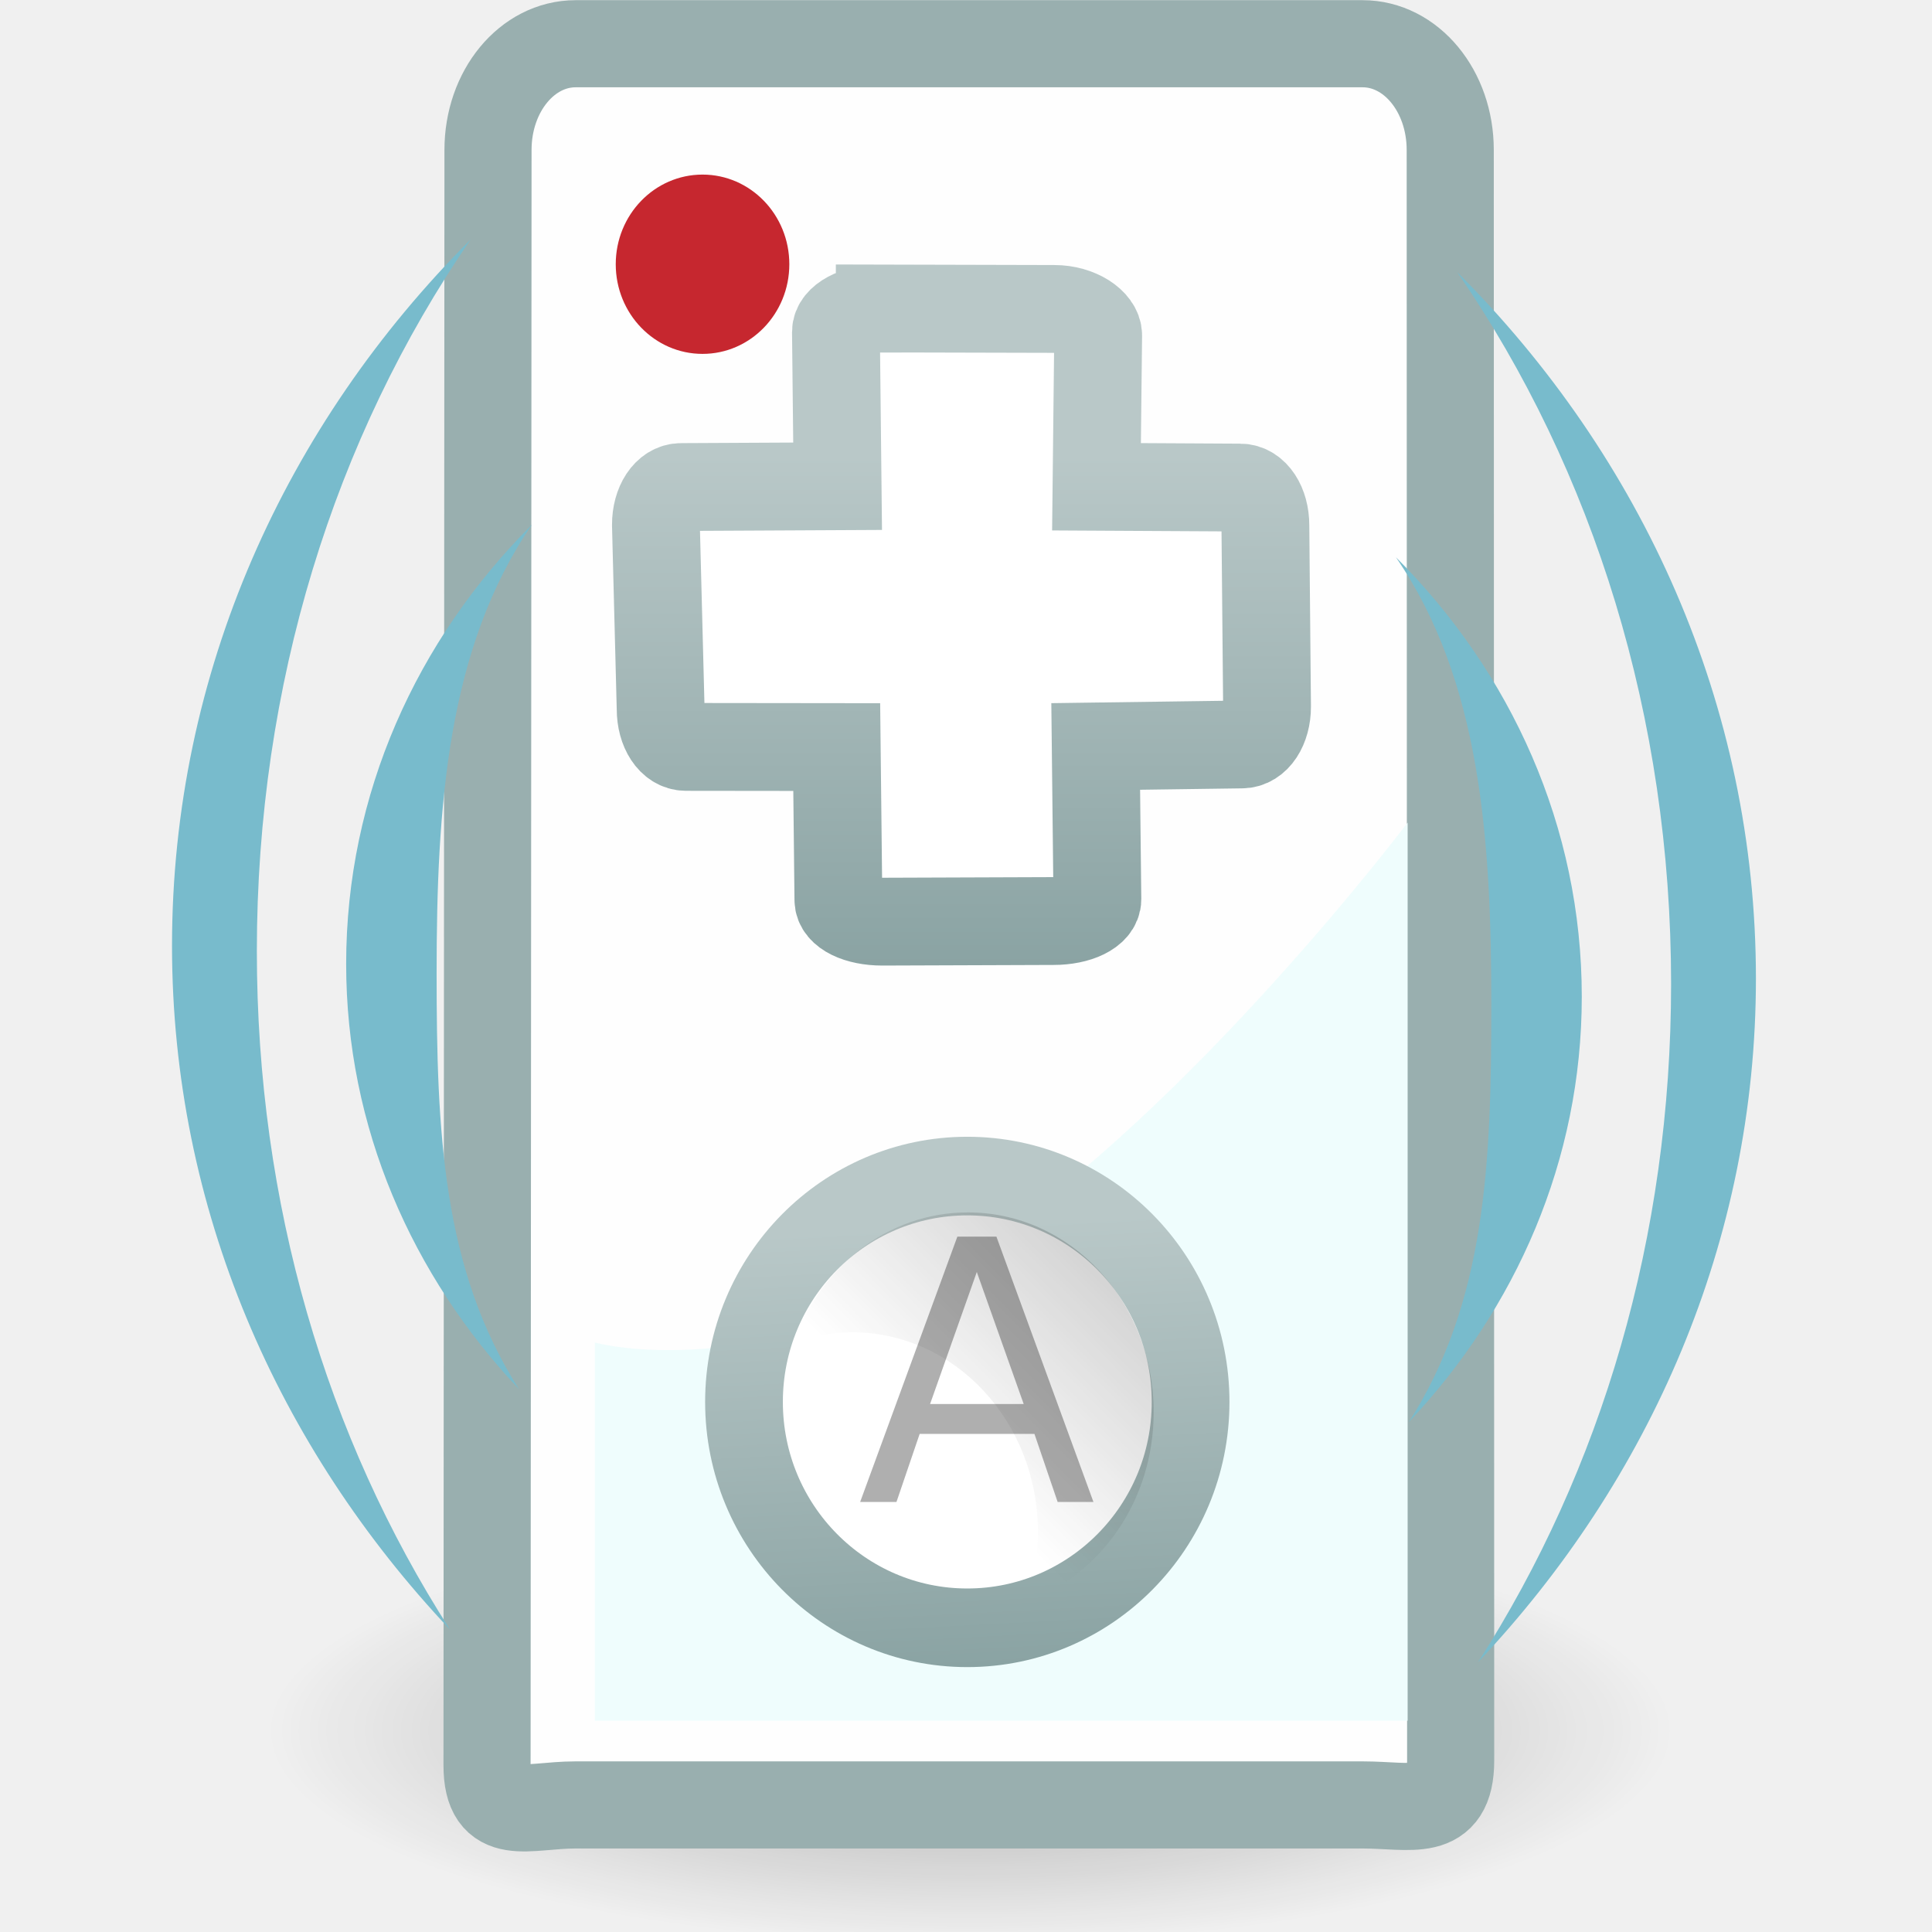
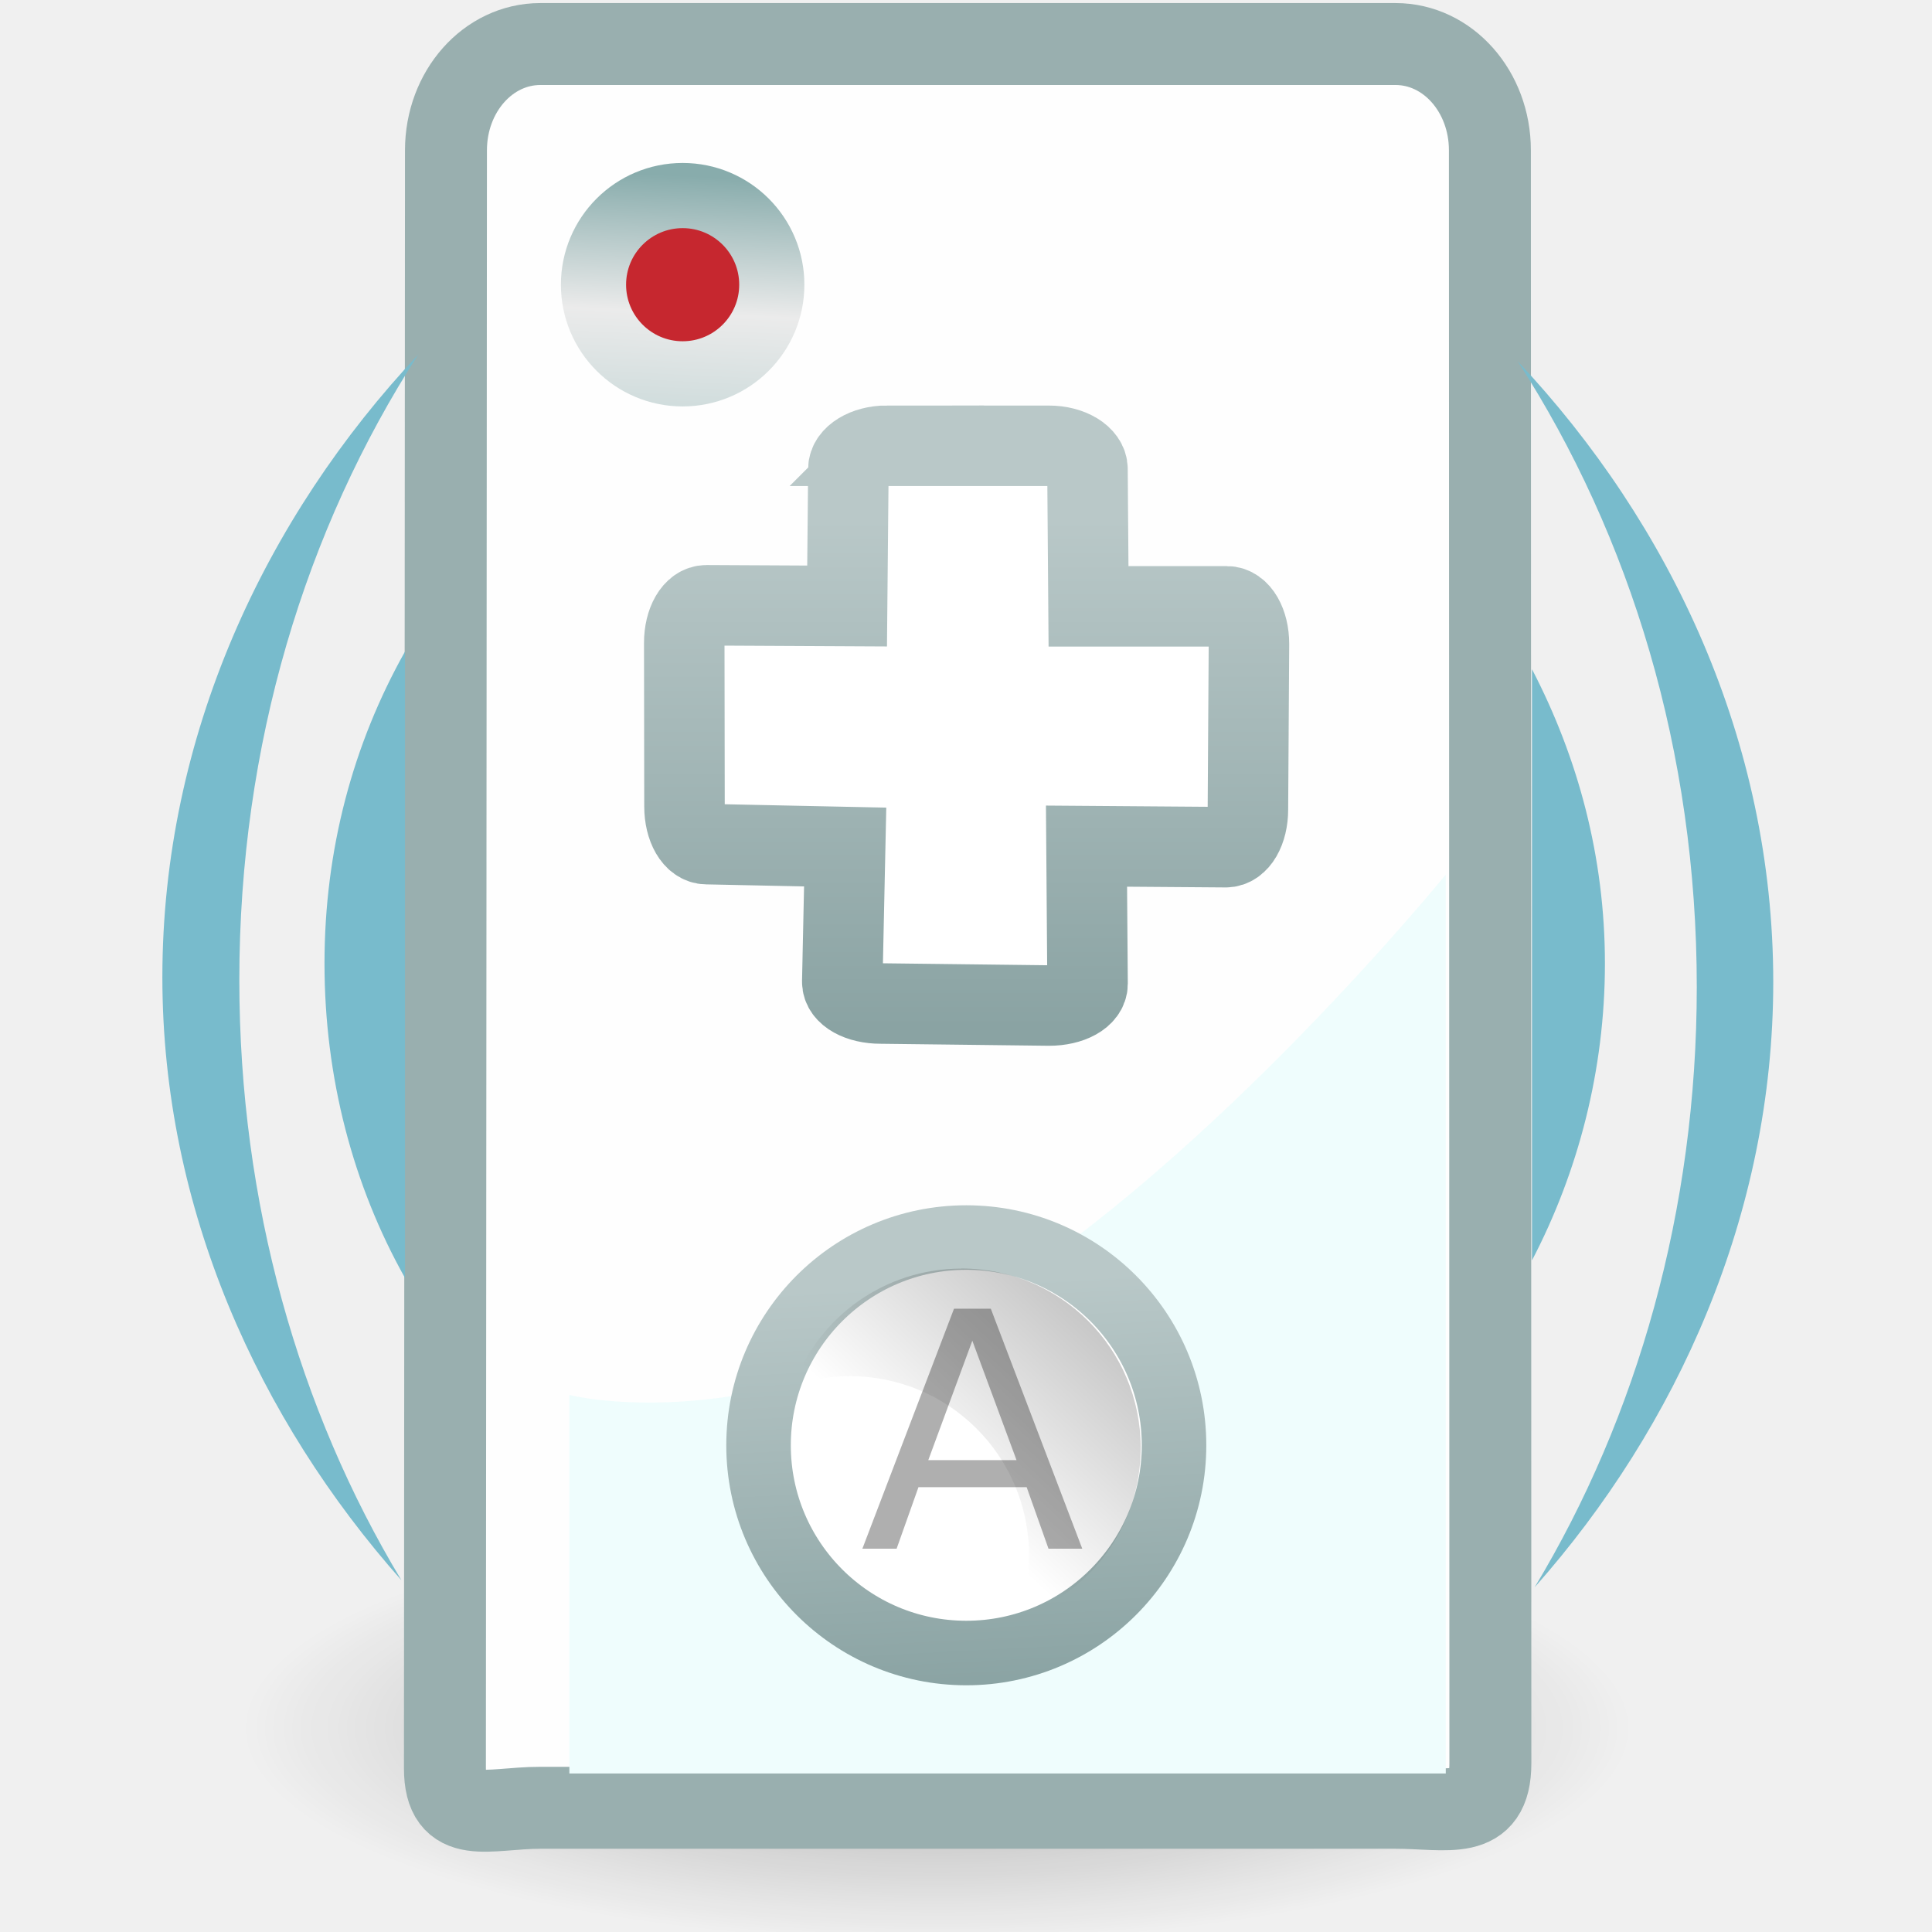
- <svg xmlns="http://www.w3.org/2000/svg" xmlns:xlink="http://www.w3.org/1999/xlink" version="1.0" width="22" height="22" id="svg5042">
+ <svg xmlns="http://www.w3.org/2000/svg" xmlns:xlink="http://www.w3.org/1999/xlink" version="1.0" width="24" height="24" id="svg5042">
  <defs id="defs5044">
    <linearGradient id="linearGradient3815">
      <stop id="stop3817" style="stop-color:#ffffff;stop-opacity:1" offset="0" />
      <stop id="stop3820" style="stop-color:#ffffff;stop-opacity:0" offset="1" />
    </linearGradient>
    <linearGradient id="linearGradient3428">
      <stop id="stop3430" style="stop-color:#000000;stop-opacity:0" offset="0" />
      <stop id="stop3436" style="stop-color:#000000;stop-opacity:1" offset="0.5" />
      <stop id="stop3432" style="stop-color:#000000;stop-opacity:0" offset="1" />
    </linearGradient>
    <linearGradient x1="11.508" y1="39" x2="11.508" y2="47.016" id="linearGradient3916" xlink:href="#linearGradient3428" gradientUnits="userSpaceOnUse" gradientTransform="matrix(0.452381,0,0,0.5,1.142856,-0.501951)" />
    <radialGradient cx="3" cy="43" r="2" fx="3" fy="43" id="radialGradient3914" xlink:href="#linearGradient3414" gradientUnits="userSpaceOnUse" gradientTransform="matrix(0.904762,0,0,1,16.97619,-22.00195)" />
    <linearGradient id="linearGradient3414">
      <stop id="stop3416" style="stop-color:#000000;stop-opacity:1" offset="0" />
      <stop id="stop3418" style="stop-color:#000000;stop-opacity:0" offset="1" />
    </linearGradient>
    <radialGradient cx="3" cy="43" r="2" fx="3" fy="43" id="radialGradient3912" xlink:href="#linearGradient3414" gradientUnits="userSpaceOnUse" gradientTransform="matrix(0.904762,0,0,1,-7.023809,-63.99805)" />
    <linearGradient id="linearGradient2490-654-721">
      <stop id="stop2913" style="stop-color:#545454;stop-opacity:1" offset="0" />
      <stop id="stop2915" style="stop-color:#a4a4a4;stop-opacity:1" offset="1" />
    </linearGradient>
-     <linearGradient x1="31.279" y1="56.744" x2="31.279" y2="4.008" id="linearGradient4136" xlink:href="#linearGradient2490-654-721" gradientUnits="userSpaceOnUse" gradientTransform="matrix(0.5151686,0,0,0.5120159,-1.364052,0.1957513)" />
+     <linearGradient x1="31.279" y1="56.744" x2="31.279" y2="4.008" id="linearGradient4136" xlink:href="#linearGradient2490-654-721" gradientUnits="userSpaceOnUse" gradientTransform="matrix(0.5151686,0,0,0.5120159,-0.3640516,-0.8042487)" />
    <linearGradient id="linearGradient3242-52-665">
      <stop id="stop2903" style="stop-color:#d3d3d3;stop-opacity:1" offset="0" />
      <stop id="stop2905" style="stop-color:#b1b1b1;stop-opacity:1" offset="0.262" />
      <stop id="stop2907" style="stop-color:#8e8e8e;stop-opacity:1" offset="0.661" />
      <stop id="stop2909" style="stop-color:#525252;stop-opacity:1" offset="1" />
    </linearGradient>
-     <linearGradient x1="22.506" y1="7.589" x2="22.506" y2="62.54" id="linearGradient4134" xlink:href="#linearGradient3242-52-665" gradientUnits="userSpaceOnUse" gradientTransform="matrix(0.5308006,0,0,0.5755708,-3.066552,-2.120483)" />
+     <linearGradient x1="22.506" y1="7.589" x2="22.506" y2="62.54" id="linearGradient4134" xlink:href="#linearGradient3242-52-665" gradientUnits="userSpaceOnUse" gradientTransform="matrix(0.5308006,0,0,0.5755708,-2.066552,-3.120483)" />
    <linearGradient id="linearGradient5638">
      <stop id="stop5640" style="stop-color:#ffffff;stop-opacity:1" offset="0" />
      <stop id="stop5642" style="stop-color:#ffffff;stop-opacity:0" offset="1" />
    </linearGradient>
-     <linearGradient x1="24.053" y1="5.007" x2="24.053" y2="45.055" id="linearGradient4131" xlink:href="#linearGradient5638" gradientUnits="userSpaceOnUse" gradientTransform="matrix(0.4864635,0,0,0.4869814,-0.7007097,0.8218488)" />
+     <linearGradient x1="24.053" y1="5.007" x2="24.053" y2="45.055" id="linearGradient4131" xlink:href="#linearGradient5638" gradientUnits="userSpaceOnUse" gradientTransform="matrix(0.4864635,0,0,0.4869814,0.2992903,-0.1781512)" />
    <linearGradient id="linearGradient3251">
      <stop id="stop3253" style="stop-color:#888986;stop-opacity:1" offset="0" />
      <stop id="stop3255" style="stop-color:#888986;stop-opacity:0" offset="1" />
    </linearGradient>
-     <linearGradient x1="29.225" y1="38.714" x2="30" y2="39.5" id="linearGradient3709" xlink:href="#linearGradient3251" gradientUnits="userSpaceOnUse" gradientTransform="translate(-22.99999,-26.99999)" />
-     <linearGradient x1="28.632" y1="38.451" x2="32" y2="40" id="linearGradient3731" xlink:href="#linearGradient3251" gradientUnits="userSpaceOnUse" gradientTransform="translate(-22.99999,-17.99999)" />
+     <linearGradient x1="29.225" y1="38.714" x2="30" y2="39.5" id="linearGradient3709" xlink:href="#linearGradient3251" gradientUnits="userSpaceOnUse" gradientTransform="translate(-21.99999,-27.99999)" />
+     <linearGradient x1="28.632" y1="38.451" x2="32" y2="40" id="linearGradient3731" xlink:href="#linearGradient3251" gradientUnits="userSpaceOnUse" gradientTransform="translate(-21.99999,-18.99999)" />
    <linearGradient id="linearGradient3221-497-378-235-23-910">
      <stop id="stop5184" style="stop-color:#ffffff;stop-opacity:1" offset="0" />
      <stop id="stop5186" style="stop-color:#ffffff;stop-opacity:0" offset="1" />
    </linearGradient>
-     <linearGradient x1="13.998" y1="20.002" x2="16.014" y2="22.002" id="linearGradient3754" xlink:href="#linearGradient3221-497-378-235-23-910" gradientUnits="userSpaceOnUse" gradientTransform="matrix(0.9918431,0,0,1.000182,0.1162827,-6.005857)" />
-     <linearGradient x1="14.498" y1="20.82" x2="17.023" y2="22.002" id="linearGradient2960" xlink:href="#linearGradient3815" gradientUnits="userSpaceOnUse" gradientTransform="matrix(0.9918431,0,0,1.000182,0.116284,-3.005698)" />
+     <linearGradient x1="13.998" y1="20.002" x2="16.014" y2="22.002" id="linearGradient3754" xlink:href="#linearGradient3221-497-378-235-23-910" gradientUnits="userSpaceOnUse" gradientTransform="matrix(0.9918431,0,0,1.000182,1.116283,-7.005857)" />
+     <linearGradient x1="14.498" y1="20.82" x2="17.023" y2="22.002" id="linearGradient2960" xlink:href="#linearGradient3815" gradientUnits="userSpaceOnUse" gradientTransform="matrix(0.9918431,0,0,1.000182,1.116284,-4.005698)" />
    <linearGradient id="linearGradient3115">
      <stop id="stop3117" style="stop-color:#ffffff;stop-opacity:1" offset="0" />
      <stop id="stop3119" style="stop-color:#ffffff;stop-opacity:0" offset="1" />
    </linearGradient>
-     <linearGradient x1="10.375" y1="11.062" x2="10.25" y2="5.621" id="linearGradient2979" xlink:href="#linearGradient3115" gradientUnits="userSpaceOnUse" gradientTransform="matrix(1.030343,0,0,1,-16.57543,-2.991189)" />
-     <linearGradient x1="29.225" y1="38.714" x2="30" y2="39.5" id="linearGradient3688" xlink:href="#linearGradient3251" gradientUnits="userSpaceOnUse" gradientTransform="translate(-22.99999,-20.99999)" />
-     <linearGradient x1="29.225" y1="38.714" x2="30" y2="39.5" id="linearGradient3692" xlink:href="#linearGradient3251" gradientUnits="userSpaceOnUse" gradientTransform="translate(-22.99999,-23.99999)" />
-     <linearGradient x1="29.225" y1="38.714" x2="30" y2="39.5" id="linearGradient3700" xlink:href="#linearGradient3251" gradientUnits="userSpaceOnUse" gradientTransform="translate(-16.99999,-26.99999)" />
-     <linearGradient x1="29.225" y1="38.714" x2="30" y2="39.5" id="linearGradient3702" xlink:href="#linearGradient3251" gradientUnits="userSpaceOnUse" gradientTransform="translate(-16.99999,-20.99999)" />
-     <linearGradient x1="29.225" y1="38.714" x2="30" y2="39.5" id="linearGradient3704" xlink:href="#linearGradient3251" gradientUnits="userSpaceOnUse" gradientTransform="translate(-16.99999,-23.99999)" />
-     <linearGradient x1="29.225" y1="38.714" x2="30" y2="39.5" id="linearGradient3712" xlink:href="#linearGradient3251" gradientUnits="userSpaceOnUse" gradientTransform="translate(-19.99999,-26.99999)" />
-     <linearGradient x1="29.225" y1="38.714" x2="30" y2="39.5" id="linearGradient3714" xlink:href="#linearGradient3251" gradientUnits="userSpaceOnUse" gradientTransform="translate(-19.99999,-20.99999)" />
-     <linearGradient x1="29.225" y1="38.714" x2="30" y2="39.5" id="linearGradient3716" xlink:href="#linearGradient3251" gradientUnits="userSpaceOnUse" gradientTransform="translate(-19.99999,-23.99999)" />
-     <linearGradient x1="13.998" y1="20.002" x2="16.014" y2="22.002" id="linearGradient3722" xlink:href="#linearGradient3221-497-378-235-23-910" gradientUnits="userSpaceOnUse" gradientTransform="matrix(0.9918431,0,0,1.000182,0.1162827,-9.003859)" />
-     <linearGradient x1="29" y1="39" x2="30" y2="39.5" id="linearGradient3748" xlink:href="#linearGradient3251" gradientUnits="userSpaceOnUse" gradientTransform="translate(-16.99999,-17.99999)" />
+     <linearGradient x1="10.375" y1="11.062" x2="10.25" y2="5.621" id="linearGradient2979" xlink:href="#linearGradient3115" gradientUnits="userSpaceOnUse" gradientTransform="matrix(1.030343,0,0,1,-15.57543,-3.991189)" />
+     <linearGradient x1="29.225" y1="38.714" x2="30" y2="39.5" id="linearGradient3688" xlink:href="#linearGradient3251" gradientUnits="userSpaceOnUse" gradientTransform="translate(-21.99999,-21.99999)" />
+     <linearGradient x1="29.225" y1="38.714" x2="30" y2="39.5" id="linearGradient3692" xlink:href="#linearGradient3251" gradientUnits="userSpaceOnUse" gradientTransform="translate(-21.99999,-24.99999)" />
+     <linearGradient x1="29.225" y1="38.714" x2="30" y2="39.5" id="linearGradient3700" xlink:href="#linearGradient3251" gradientUnits="userSpaceOnUse" gradientTransform="translate(-15.99999,-27.99999)" />
+     <linearGradient x1="29.225" y1="38.714" x2="30" y2="39.5" id="linearGradient3702" xlink:href="#linearGradient3251" gradientUnits="userSpaceOnUse" gradientTransform="translate(-15.99999,-21.99999)" />
+     <linearGradient x1="29.225" y1="38.714" x2="30" y2="39.5" id="linearGradient3704" xlink:href="#linearGradient3251" gradientUnits="userSpaceOnUse" gradientTransform="translate(-15.99999,-24.99999)" />
+     <linearGradient x1="29.225" y1="38.714" x2="30" y2="39.5" id="linearGradient3712" xlink:href="#linearGradient3251" gradientUnits="userSpaceOnUse" gradientTransform="translate(-18.99999,-27.99999)" />
+     <linearGradient x1="29.225" y1="38.714" x2="30" y2="39.5" id="linearGradient3714" xlink:href="#linearGradient3251" gradientUnits="userSpaceOnUse" gradientTransform="translate(-18.99999,-21.99999)" />
+     <linearGradient x1="29.225" y1="38.714" x2="30" y2="39.5" id="linearGradient3716" xlink:href="#linearGradient3251" gradientUnits="userSpaceOnUse" gradientTransform="translate(-18.99999,-24.99999)" />
+     <linearGradient x1="13.998" y1="20.002" x2="16.014" y2="22.002" id="linearGradient3722" xlink:href="#linearGradient3221-497-378-235-23-910" gradientUnits="userSpaceOnUse" gradientTransform="matrix(0.9918431,0,0,1.000182,1.116283,-10.00386)" />
+     <linearGradient x1="29" y1="39" x2="30" y2="39.5" id="linearGradient3748" xlink:href="#linearGradient3251" gradientUnits="userSpaceOnUse" gradientTransform="translate(-15.99999,-18.99999)" />
+     <linearGradient xlink:href="#linearGradient3868-8" id="linearGradient3996" gradientUnits="userSpaceOnUse" x1="23.438" y1="23.022" x2="23.438" y2="12.047" gradientTransform="translate(-11.78125,3.328125)" />
+     <linearGradient id="linearGradient3868-8">
+       <stop id="stop3870-3" offset="0" style="stop-color:#8aa3a3;stop-opacity:1;" />
+       <stop id="stop3872-5" offset="1" style="stop-color:#b9c8c8;stop-opacity:1;" />
+     </linearGradient>
+     <linearGradient gradientUnits="userSpaceOnUse" y2="12.047" x2="23.438" y1="23.022" x1="23.438" id="linearGradient3874-9" xlink:href="#linearGradient3868-8" />
+     <linearGradient xlink:href="#linearGradient3868-9-1" id="linearGradient3941" gradientUnits="userSpaceOnUse" x1="25.459" y1="37.933" x2="24.938" y2="27.902" />
+     <linearGradient id="linearGradient3868-9-1">
+       <stop id="stop3870-8-5" offset="0" style="stop-color:#8aa3a3;stop-opacity:1;" />
+       <stop id="stop3872-8-6" offset="1" style="stop-color:#b9c8c8;stop-opacity:1;" />
+     </linearGradient>
+     <linearGradient xlink:href="#linearGradient3868-9-1" id="linearGradient3903-0" gradientUnits="userSpaceOnUse" x1="25.459" y1="37.933" x2="24.938" y2="27.902" />
+     <linearGradient gradientTransform="matrix(1.068587,0,0,1.068587,0.3208542,-4.096757)" xlink:href="#linearGradient3868-9" id="linearGradient3903" gradientUnits="userSpaceOnUse" x1="25.459" y1="37.933" x2="24.938" y2="27.902" />
+     <linearGradient id="linearGradient3868-9">
+       <stop id="stop3870-8" offset="0" style="stop-color:#8aa3a3;stop-opacity:1;" />
+       <stop id="stop3872-8" offset="1" style="stop-color:#b9c8c8;stop-opacity:1;" />
+     </linearGradient>
+     <linearGradient gradientUnits="userSpaceOnUse" y2="27.902" x2="24.938" y1="37.933" x1="25.459" id="linearGradient3882-6" xlink:href="#linearGradient3868-9" />
+     <linearGradient y2="35.275" x2="132.342" y1="52.008" x1="132.395" gradientTransform="matrix(1.068305,0,0,1.068305,-146.8935,-37.06009)" gradientUnits="userSpaceOnUse" id="linearGradient3761" xlink:href="#linearGradient2490" />
+     <linearGradient y2="53.91" x2="129.59" y1="37.031" x1="129.582" gradientTransform="matrix(1.068305,0,0,1.068305,-146.8935,-37.06009)" gradientUnits="userSpaceOnUse" id="linearGradient3759" xlink:href="#linearGradient7430" />
+     <linearGradient y2="50.746" x2="130.499" y1="38.961" x1="130.499" gradientTransform="matrix(1.080789,0,0,1.080788,-148.5417,-38.63337)" gradientUnits="userSpaceOnUse" id="linearGradient3752" xlink:href="#linearGradient4222" />
+     <linearGradient id="linearGradient2490">
+       <stop id="stop2492" style="stop-color:#791235;stop-opacity:1" offset="0" />
+       <stop id="stop2494" style="stop-color:#dd3b27;stop-opacity:1" offset="1" />
+     </linearGradient>
+     <linearGradient id="linearGradient7430">
+       <stop id="stop7432" style="stop-color:#f8b17e;stop-opacity:1" offset="0" />
+       <stop id="stop7434" style="stop-color:#e35d4f;stop-opacity:1" offset="0.42" />
+       <stop id="stop7436" style="stop-color:#c6262e;stop-opacity:1" offset="0.725" />
+       <stop id="stop7438" style="stop-color:#690b54;stop-opacity:1" offset="1" />
+     </linearGradient>
+     <linearGradient id="linearGradient4222">
+       <stop id="stop4224" style="stop-color:white;stop-opacity:1" offset="0" />
+       <stop id="stop4226" style="stop-color:white;stop-opacity:0" offset="1" />
+     </linearGradient>
+     <linearGradient x1="130.499" y1="38.961" x2="130.499" y2="50.746" id="linearGradient6281" xlink:href="#linearGradient4222" gradientUnits="userSpaceOnUse" gradientTransform="matrix(1.080789,0,0,1.080788,-133.0416,-41.13325)" />
+     <linearGradient x1="129.582" y1="37.031" x2="129.59" y2="53.91" id="linearGradient6288" xlink:href="#linearGradient7430" gradientUnits="userSpaceOnUse" gradientTransform="matrix(1.068305,0,0,1.068305,-131.3934,-39.55998)" />
+     <linearGradient x1="132.395" y1="52.008" x2="132.342" y2="35.275" id="linearGradient6290" xlink:href="#linearGradient2490" gradientUnits="userSpaceOnUse" gradientTransform="matrix(1.068305,0,0,1.068305,-131.3934,-39.55998)" />
+     <linearGradient gradientUnits="userSpaceOnUse" xlink:href="#linearGradient3259" id="linearGradient3269" y2="45" x2="24" y1="5" x1="24" />
+     <linearGradient id="linearGradient3259">
+       <stop offset="0" style="stop-color:white;stop-opacity:1" id="stop3261" />
+       <stop offset="1" style="stop-color:white;stop-opacity:0" id="stop3263" />
+     </linearGradient>
+     <linearGradient gradientTransform="matrix(1.845085,0,0,1.833955,-20.05708,-17.21437)" gradientUnits="userSpaceOnUse" xlink:href="#linearGradient2264" id="linearGradient2452" y2="34.225" x2="24.104" y1="15.181" x1="24.104" />
+     <linearGradient id="linearGradient2264">
+       <stop offset="0" style="stop-color:#d7e866;stop-opacity:1" id="stop2266" />
+       <stop offset="1" style="stop-color:#8cab2a;stop-opacity:1" id="stop2268" />
+     </linearGradient>
+     <radialGradient gradientTransform="matrix(2.164706,0,0,0.7529402,-111.5647,36.51765)" gradientUnits="userSpaceOnUse" xlink:href="#linearGradient8838" id="radialGradient2469" fy="4.625" fx="62.625" r="10.625" cy="4.625" cx="62.625" />
    <linearGradient id="linearGradient8838">
-       <stop id="stop8840" style="stop-color:black;stop-opacity:1" offset="0" />
-       <stop id="stop8842" style="stop-color:black;stop-opacity:0" offset="1" />
+       <stop offset="0" style="stop-color:black;stop-opacity:1" id="stop8840" />
+       <stop offset="1" style="stop-color:black;stop-opacity:0" id="stop8842" />
    </linearGradient>
    <linearGradient id="linearGradient3690">
-       <stop style="stop-color:#88acac;stop-opacity:1;" offset="0" id="stop3692" />
-       <stop id="stop3698" offset="0.5" style="stop-color:#ebebeb;stop-opacity:1;" />
-       <stop style="stop-color:#c4d6d6;stop-opacity:1;" offset="1" id="stop3694" />
+       <stop id="stop3692" offset="0" style="stop-color:#88acac;stop-opacity:1;" />
+       <stop style="stop-color:#ebebeb;stop-opacity:1;" offset="0.5" id="stop3698" />
+       <stop id="stop3694" offset="1" style="stop-color:#c4d6d6;stop-opacity:1;" />
    </linearGradient>
    <linearGradient id="linearGradient3868">
-       <stop style="stop-color:#8aa3a3;stop-opacity:1;" offset="0" id="stop3870" />
-       <stop style="stop-color:#b9c8c8;stop-opacity:1;" offset="1" id="stop3872" />
+       <stop id="stop3870" offset="0" style="stop-color:#8aa3a3;stop-opacity:1;" />
+       <stop id="stop3872" offset="1" style="stop-color:#b9c8c8;stop-opacity:1;" />
    </linearGradient>
-     <linearGradient id="linearGradient2923">
-       <stop style="stop-color:#8aa3a3;stop-opacity:1;" offset="0" id="stop2925" />
-       <stop style="stop-color:#b9c8c8;stop-opacity:1;" offset="1" id="stop2927" />
+     <linearGradient id="linearGradient3971">
+       <stop id="stop3973" offset="0" style="stop-color:#000000;stop-opacity:0.476;" />
+       <stop id="stop3975" offset="1" style="stop-color:#000000;stop-opacity:0;" />
    </linearGradient>
-     <linearGradient xlink:href="#linearGradient3971" id="linearGradient3977" x1="37" y1="20.547" x2="26.562" y2="31.672" gradientUnits="userSpaceOnUse" gradientTransform="matrix(0.9033988,0,0,0.9033988,-1.264868,4.902173)" />
-     <linearGradient id="linearGradient3971">
-       <stop style="stop-color:#000000;stop-opacity:0.476;" offset="0" id="stop3973" />
-       <stop style="stop-color:#000000;stop-opacity:0;" offset="1" id="stop3975" />
-     </linearGradient>
-     <linearGradient xlink:href="#linearGradient3971" id="linearGradient2985" gradientUnits="userSpaceOnUse" gradientTransform="matrix(0.3869428,0,0,0.4160334,0.5855146,3.587256)" x1="37" y1="20.547" x2="26.562" y2="31.672" />
-     <linearGradient xlink:href="#linearGradient3868" id="linearGradient2991" gradientUnits="userSpaceOnUse" gradientTransform="matrix(0.6141018,0,0,0.5296639,-3.36758,-1.191621)" x1="23.438" y1="23.022" x2="23.438" y2="12.047" />
-     <radialGradient xlink:href="#linearGradient8838" id="radialGradient2997" gradientUnits="userSpaceOnUse" gradientTransform="matrix(0.7539377,0,0,0.2290544,-36.16572,18.64763)" cx="62.625" cy="4.625" fx="62.625" fy="4.625" r="10.625" />
-     <linearGradient xlink:href="#linearGradient3868" id="linearGradient3000" gradientUnits="userSpaceOnUse" x1="25.459" y1="37.933" x2="24.938" y2="27.902" />
+     <linearGradient xlink:href="#linearGradient3971" id="linearGradient3085" gradientUnits="userSpaceOnUse" gradientTransform="matrix(0.4072823,0,0,0.4072823,0.959582,5.755117)" x1="37" y1="20.547" x2="26.562" y2="31.672" />
+     <linearGradient xlink:href="#linearGradient3868" id="linearGradient3095" gradientUnits="userSpaceOnUse" x1="23.438" y1="23.022" x2="23.438" y2="12.047" gradientTransform="matrix(0.5885342,0,0,0.5758533,-2.191013,-0.4915508)" />
+     <radialGradient xlink:href="#linearGradient8838" id="radialGradient3104" gradientUnits="userSpaceOnUse" gradientTransform="matrix(0.812331,0,0,0.2501123,-39.23164,20.31171)" cx="62.625" cy="4.625" fx="62.625" fy="4.625" r="10.625" />
+     <linearGradient xlink:href="#linearGradient3868" id="linearGradient3878" gradientUnits="userSpaceOnUse" x1="25.459" y1="37.933" x2="24.938" y2="27.902" />
+     <linearGradient xlink:href="#linearGradient3690" id="linearGradient3880" gradientUnits="userSpaceOnUse" x1="16.494" y1="5.074" x2="16.174" y2="11.715" />
  </defs>
-   <path style="opacity:0.3;fill:url(#radialGradient2997);fill-opacity:1;fill-rule:evenodd;stroke:none;stroke-width:1;marker:none;visibility:visible;display:inline;overflow:visible" id="path8836" d="m 19.06,19.707 c 0,1.344 -3.586,2.434 -8.011,2.434 -4.424,0 -8.011,-1.09 -8.011,-2.434 0,-1.344 3.586,-2.434 8.011,-2.434 4.424,0 8.011,1.09 8.011,2.434 l 0,0 z" />
-   <path style="fill:#fefefe;fill-opacity:1;stroke:#99afaf;stroke-width:0.992;stroke-miterlimit:4;stroke-opacity:1;stroke-dasharray:none" d="m 6.556,0.498 8.96,0 c 0.553,0 0.998,0.539 0.998,1.209 l 0.005,18.339 c 0,0.67 -0.451,0.507 -1.004,0.507 l -8.96,0 c -0.553,0 -1.009,0.217 -1.009,-0.453 l 0.011,-18.393 c 0,-0.67 0.445,-1.209 0.998,-1.209 z" id="rect2911" />
-   <path style="fill:#effdfd;fill-opacity:1;stroke:none" d="m 6.774,19.594 9.255,0 0,-10.227 c 0,0 -2.435,3.23 -4.871,4.844 -2.435,1.615 -4.384,1.077 -4.384,1.077 l 0,4.306 z" id="path3686" />
-   <path style="fill:#c6272f;fill-opacity:1;stroke:none" id="path3688" d="m 19,7.737 a 2.164,2.164 0 1 1 -4.328,0 2.164,2.164 0 1 1 4.328,0 z" transform="matrix(0.4566907,0,0,0.4717452,0.3110485,-0.6409683)" />
-   <path style="fill:#ffffff;fill-opacity:1;stroke:url(#linearGradient2991);stroke-width:1;stroke-miterlimit:4;stroke-opacity:1;stroke-dasharray:none" d="m 10.018,3.514 c -0.277,0 -0.499,0.121 -0.499,0.265 l 0.019,1.758 -1.781,0.009 c -0.167,0 -0.288,0.191 -0.288,0.43 l 0.054,2.099 c 0,0.239 0.121,0.43 0.288,0.43 l 1.717,0.002 0.019,1.74 c 0,0.144 0.222,0.248 0.499,0.248 l 1.951,-0.007 c 0.277,0 0.499,-0.105 0.499,-0.248 l -0.019,-1.74 1.663,-0.023 c 0.167,0 0.288,-0.191 0.288,-0.43 l -0.019,-2.065 c 0,-0.239 -0.121,-0.43 -0.288,-0.43 l -1.635,-0.009 0.019,-1.725 c 0,-0.144 -0.222,-0.3 -0.499,-0.3 l -1.988,-0.005 0,4.51e-5 z" id="rect3773" />
-   <path style="fill:#ffffff;fill-opacity:1;stroke:url(#linearGradient3000);stroke-width:1.784;stroke-miterlimit:4;stroke-opacity:1;stroke-dasharray:none" id="path3866" d="m 30.062,31.938 a 5.125,5.125 0 1 1 -10.25,0 5.125,5.125 0 1 1 10.25,0 z" transform="matrix(0.496147,0,0,0.5018394,-1.35766,-0.06371222)" />
-   <g style="font-size:40px;font-style:normal;font-weight:normal;fill:#afafaf;fill-opacity:1;stroke:none;font-family:Bitstream Vera Sans" id="text4020" transform="matrix(0.09943084,0,0,0.1036045,7.647625,13.87183)">
-     <path d="m 34.953,5.914 -5.352,14.512 10.723,0 -5.371,-14.512 m -2.227,-3.887 4.473,0 L 48.312,31.188 l -4.102,0 -2.656,-7.48 -13.145,0 -2.656,7.48 -4.16,0 11.133,-29.16" id="path4025" style="fill:#afafaf;fill-opacity:1" />
-   </g>
-   <path style="fill:url(#linearGradient2985);fill-opacity:1;stroke:none;opacity:0.766" d="m 11.021,13.806 c -0.91,0 -1.683,0.616 -1.983,1.482 0.21,-0.075 0.432,-0.117 0.665,-0.117 1.17,0 2.116,1.017 2.116,2.275 0,0.28 -0.047,0.546 -0.133,0.793 0.844,-0.3 1.451,-1.15 1.451,-2.158 0,-1.258 -0.946,-2.275 -2.116,-2.275 z" id="path3866-2" />
-   <g id="g2948">
-     <path id="path2957-3-0-7-5" d="m 16.594,3.099 c 2.105,2.104 3.401,4.928 3.401,8.044 0,2.993 -1.207,5.711 -3.166,7.787 1.41,-2.197 2.2,-4.847 2.2,-7.727 0,-3.037 -0.881,-5.842 -2.435,-8.104 z" style="fill:#78bbcc;fill-opacity:1;stroke:none" />
-     <path id="path2957-3-0-7-5-7" d="m 15.896,6.346 c 1.309,1.309 2.116,3.065 2.116,5.004 0,1.862 -0.751,3.552 -1.97,4.844 0.877,-1.367 0.94,-2.949 0.94,-4.741 0,-1.889 -0.12,-3.7 -1.086,-5.107 z" style="fill:#78bbcc;fill-opacity:1;stroke:none" />
-   </g>
-   <g transform="matrix(-1,0,0,1,21.95379,-0.372881)" id="g2948-9">
-     <path id="path2957-3-0-7-5-0" d="m 16.594,3.099 c 2.105,2.104 3.401,4.928 3.401,8.044 0,2.993 -1.207,5.711 -3.166,7.787 1.41,-2.197 2.2,-4.847 2.2,-7.727 0,-3.037 -0.881,-5.842 -2.435,-8.104 z" style="fill:#78bbcc;fill-opacity:1;stroke:none" />
-     <path id="path2957-3-0-7-5-7-2" d="m 15.896,6.346 c 1.309,1.309 2.116,3.065 2.116,5.004 0,1.862 -0.751,3.552 -1.97,4.844 0.877,-1.367 0.94,-2.949 0.94,-4.741 0,-1.889 -0.12,-3.7 -1.086,-5.107 z" style="fill:#78bbcc;fill-opacity:1;stroke:none" />
+   <g id="g3095">
+     <g id="g3882">
+       <path d="m 20.272,21.468 c 0,1.468 -3.864,2.657 -8.631,2.657 -4.767,0 -8.631,-1.19 -8.631,-2.657 0,-1.468 3.864,-2.657 8.631,-2.657 4.767,0 8.631,1.19 8.631,2.657 l 0,0 z" id="path8836" style="opacity:0.3;fill:url(#radialGradient3104);fill-opacity:1;fill-rule:evenodd;stroke:none;stroke-width:1;marker:none;visibility:visible;display:inline;overflow:visible" />
+       <path id="rect2911" d="m 6.713,0.547 10.623,0 c 0.649,0 1.172,0.589 1.172,1.32 l 0.006,20.036 c 0,0.731 -0.529,0.554 -1.179,0.554 0,0 -7.116,0 -10.623,0 -0.649,0 -1.186,0.237 -1.185,-0.495 0.004,-6.698 0.013,-20.095 0.013,-20.095 0,-0.731 0.523,-1.32 1.172,-1.32 l 4.15e-5,0 z" style="fill:#fefefe;fill-opacity:1;stroke:#99afaf;stroke-width:1.018;stroke-miterlimit:4;stroke-opacity:1;stroke-dasharray:none" />
+       <path id="path3686-1" d="m 7.073,22.031 10.887,0 0,-11.167 c 0,0 -2.865,3.526 -5.73,5.29 -2.865,1.763 -5.157,1.175 -5.157,1.175 l 0,4.702 z" style="fill:#effdfd;fill-opacity:1;stroke:none" />
+       <path transform="matrix(0.5117603,0,0,0.5117603,-0.1359342,-0.4228802)" d="m 19,7.737 a 2.164,2.164 0 1 1 -4.328,0 2.164,2.164 0 1 1 4.328,0 z" id="path3688" style="fill:#c6272f;fill-opacity:1;stroke:url(#linearGradient3880);stroke-width:1.582;stroke-miterlimit:4;stroke-opacity:1;stroke-dasharray:none" />
+       <path id="rect3773" d="m 11.017,5.537 c -0.266,0 -0.478,0.132 -0.478,0.288 l -0.016,1.703 -1.747,-0.009 c -0.16,0 -0.276,0.208 -0.276,0.468 l 0.003,2.031 c 0,0.26 0.116,0.468 0.276,0.468 l 1.72,0.036 -0.036,1.674 c 0,0.156 0.212,0.27 0.478,0.27 l 2.091,0.025 c 0.266,0 0.478,-0.114 0.478,-0.27 l -0.013,-1.71 1.729,0.013 c 0.16,0 0.276,-0.208 0.276,-0.468 l 0.013,-2.056 c 0,-0.26 -0.116,-0.468 -0.276,-0.468 l -1.717,0 -0.013,-1.706 c 0,-0.156 -0.212,-0.288 -0.478,-0.288 l -2.015,0 z" style="fill:#ffffff;fill-opacity:1;stroke:url(#linearGradient3095);stroke-width:1;stroke-miterlimit:4;stroke-opacity:1;stroke-dasharray:none" />
+       <path transform="matrix(0.5035357,0,0,0.5035357,-0.5530863,1.871899)" d="m 30.062,31.938 a 5.125,5.125 0 1 1 -10.25,0 5.125,5.125 0 1 1 10.25,0 z" id="path3866" style="fill:#ffffff;fill-opacity:1;stroke:url(#linearGradient3878);stroke-width:1.592;stroke-miterlimit:4;stroke-opacity:1;stroke-dasharray:none" />
+       <g transform="matrix(0.1022387,0,0,0.1022387,8.505068,16.05009)" id="text4020" style="font-size:40px;font-style:normal;font-weight:normal;fill:#afafaf;fill-opacity:1;stroke:none;font-family:Bitstream Vera Sans">
+         <path style="fill:#afafaf;fill-opacity:1" id="path4025" d="m 34.953,5.914 -5.352,14.512 10.723,0 -5.371,-14.512 m -2.227,-3.887 4.473,0 L 48.312,31.188 l -4.102,0 -2.656,-7.48 -13.145,0 -2.656,7.48 -4.16,0 11.133,-29.16" />
+       </g>
+       <path id="path3866-2" d="m 11.943,15.759 c -0.958,0 -1.772,0.603 -2.087,1.451 0.221,-0.073 0.455,-0.115 0.7,-0.115 1.232,0 2.227,0.995 2.227,2.227 0,0.274 -0.05,0.534 -0.14,0.776 0.888,-0.294 1.527,-1.126 1.527,-2.113 0,-1.232 -0.995,-2.227 -2.227,-2.227 z" style="fill:url(#linearGradient3085);fill-opacity:1;stroke:none" />
+     </g>
+     <path id="path2957" d="m 5.031,8.094 c -0.646,1.15 -1,2.462 -1,3.875 0,1.413 0.354,2.756 1,3.906 l 0,-7.781 z m 14,0.219 0,7.344 c 0.573,-1.099 0.906,-2.362 0.906,-3.688 0,-1.323 -0.335,-2.558 -0.906,-3.656 z" style="fill:#78bbcc;fill-opacity:1;stroke:none" />
+     <path id="path2957-3" d="M 5.2,4.4 C 3.297,6.424 2.017,9.141 2.017,12.139 c 0,2.88 1.199,5.495 2.97,7.492 -1.274,-2.114 -2.014,-4.686 -2.014,-7.457 0,-2.922 0.822,-5.599 2.226,-7.775 z" style="fill:#78bbcc;fill-opacity:1;stroke:none" />
+     <path id="path2957-3-0" d="m 18.852,4.486 c 1.903,2.025 3.176,4.716 3.176,7.714 0,2.88 -1.193,5.52 -2.964,7.518 1.274,-2.114 2.014,-4.686 2.014,-7.457 0,-2.922 -0.822,-5.599 -2.226,-7.775 z" style="fill:#78bbcc;fill-opacity:1;stroke:none" />
  </g>
</svg>
